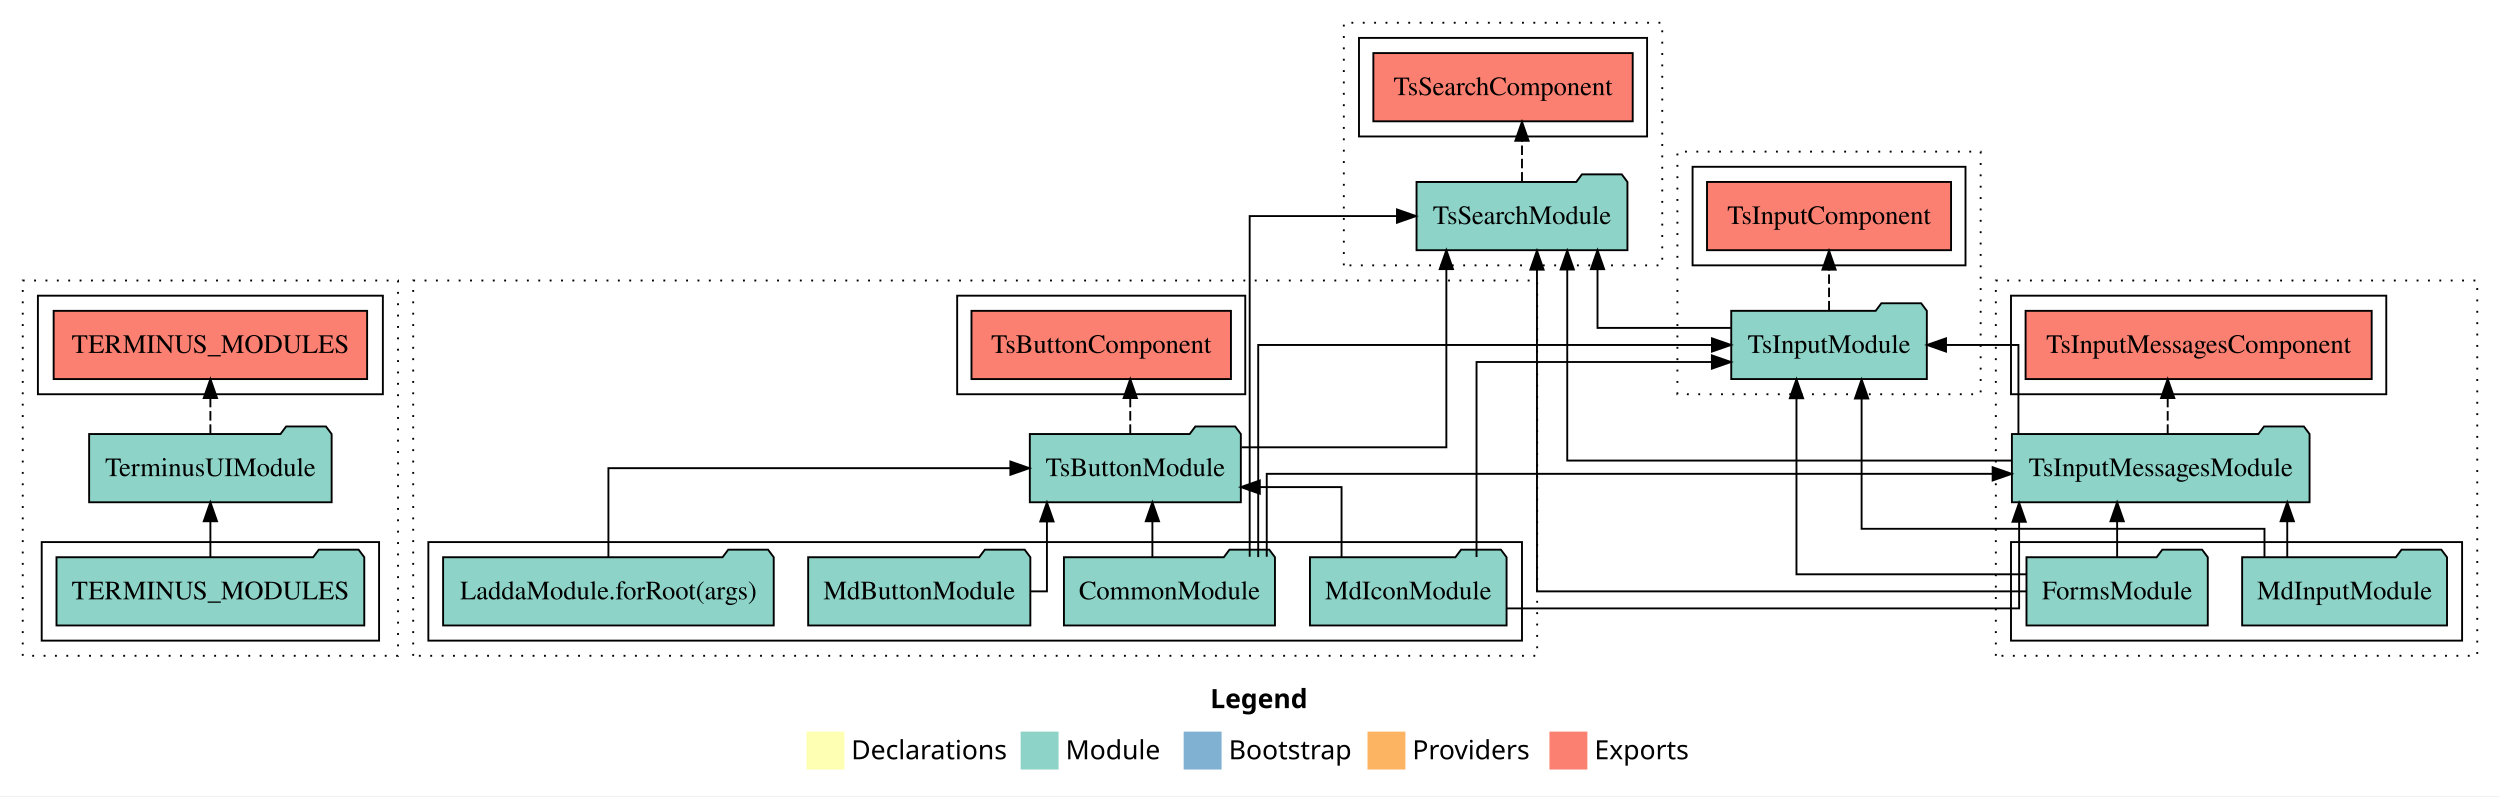
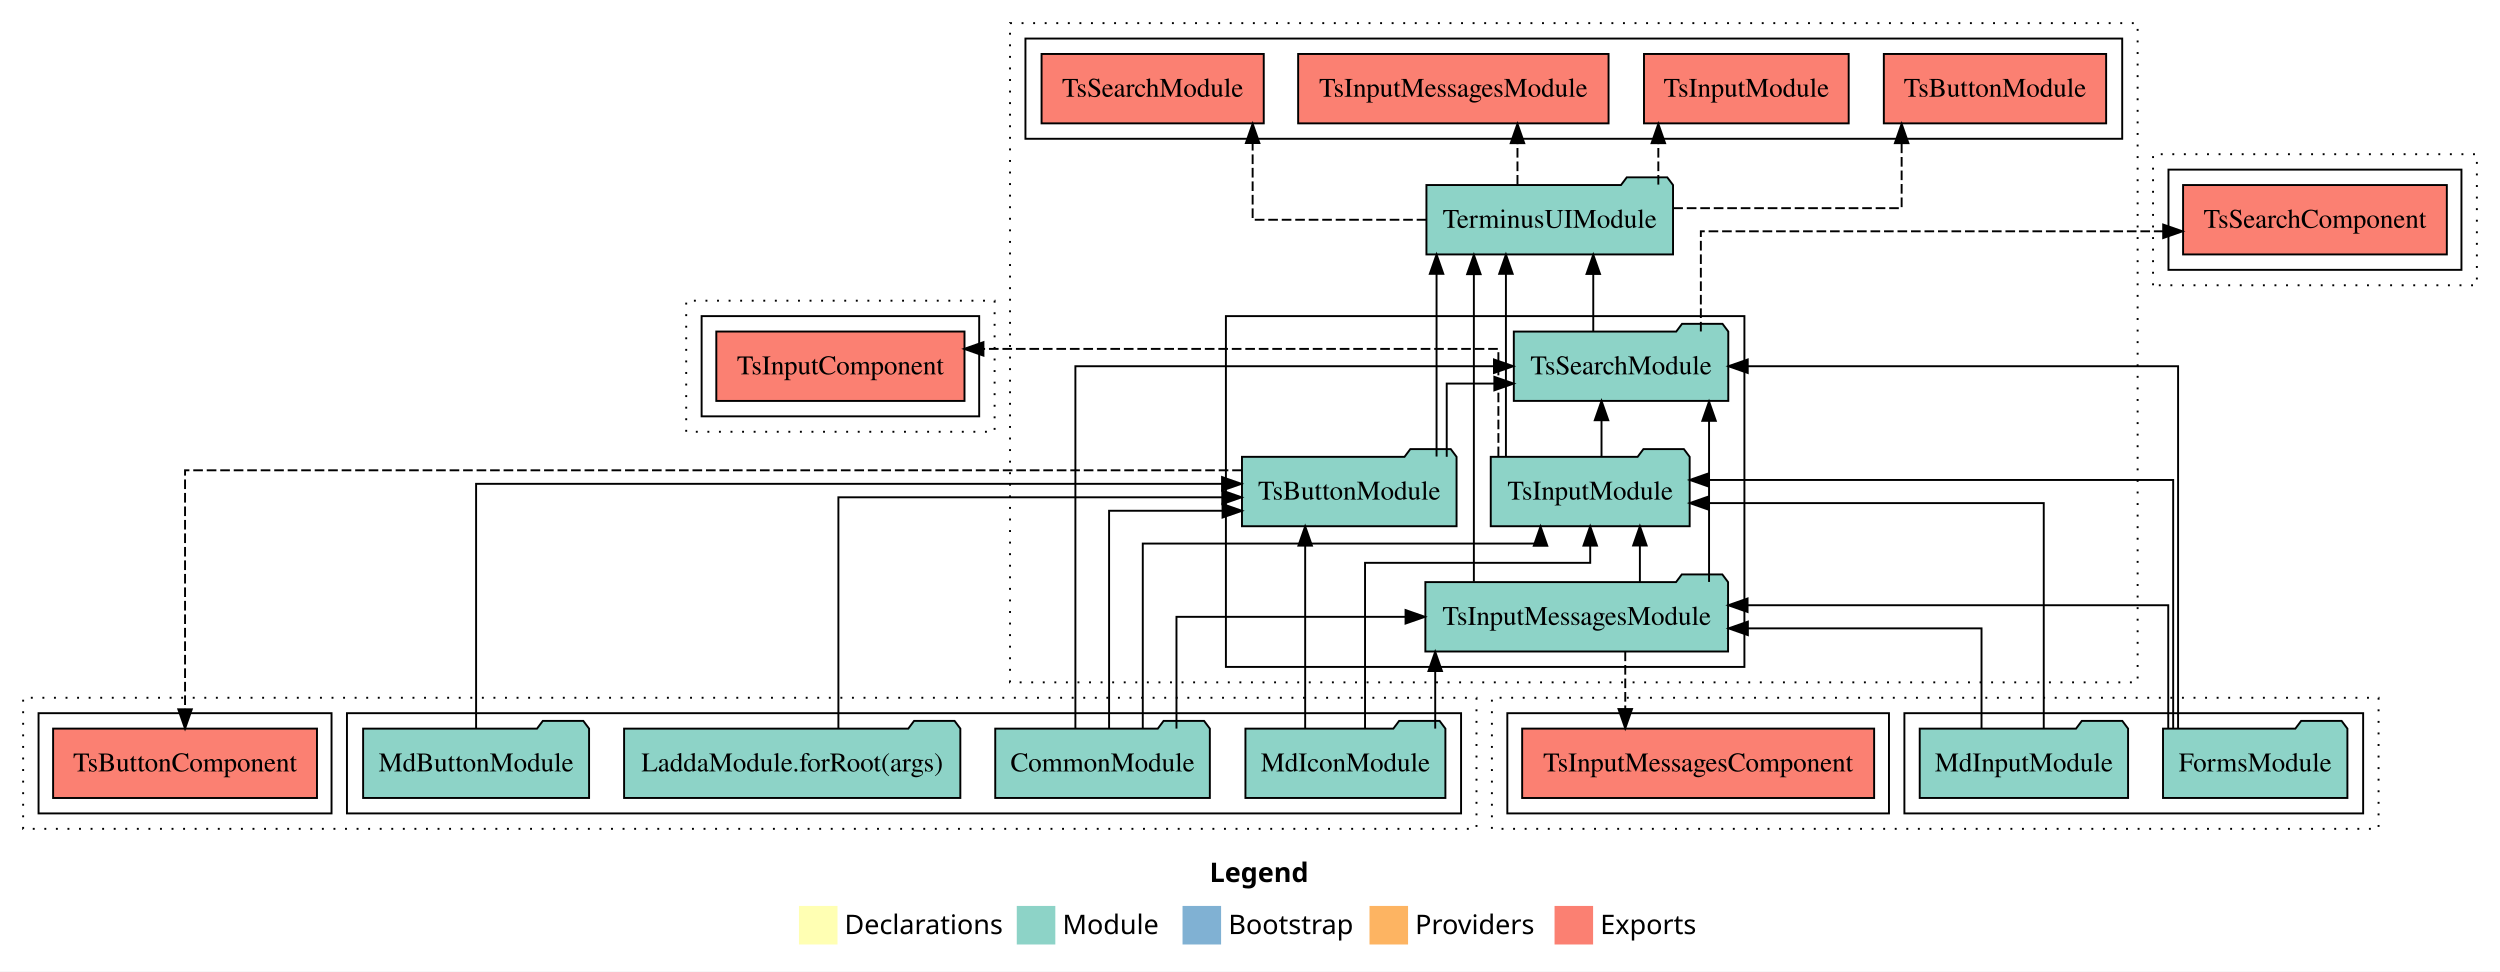
- <svg xmlns="http://www.w3.org/2000/svg" width="1319pt" height="420pt" viewBox="0.00 0.00 1319.00 420.00">
-   <g id="graph0" class="graph" transform="scale(1 1) rotate(0) translate(4 416)">
-     <polygon fill="#ffffff" stroke="transparent" points="-4,4 -4,-416 1315,-416 1315,4 -4,4" />
-     <text text-anchor="start" x="634.509" y="-42.4" font-family="sans-serif" font-weight="bold" font-size="14.00" fill="#000000">Legend</text>
-     <polygon fill="#ffffb3" stroke="transparent" points="421.5,-10 421.5,-30 441.5,-30 441.5,-10 421.5,-10" />
-     <text text-anchor="start" x="445.129" y="-15.4" font-family="sans-serif" font-size="14.00" fill="#000000">  Declarations</text>
-     <polygon fill="#8dd3c7" stroke="transparent" points="534.5,-10 534.5,-30 554.5,-30 554.5,-10 534.5,-10" />
-     <text text-anchor="start" x="558.225" y="-15.4" font-family="sans-serif" font-size="14.00" fill="#000000">  Module</text>
-     <polygon fill="#80b1d3" stroke="transparent" points="620.5,-10 620.5,-30 640.5,-30 640.5,-10 620.5,-10" />
-     <text text-anchor="start" x="644.281" y="-15.4" font-family="sans-serif" font-size="14.00" fill="#000000">  Bootstrap</text>
-     <polygon fill="#fdb462" stroke="transparent" points="717.5,-10 717.5,-30 737.5,-30 737.5,-10 717.5,-10" />
-     <text text-anchor="start" x="741.173" y="-15.4" font-family="sans-serif" font-size="14.00" fill="#000000">  Providers</text>
-     <polygon fill="#fb8072" stroke="transparent" points="813.5,-10 813.5,-30 833.5,-30 833.5,-10 813.5,-10" />
-     <text text-anchor="start" x="837.226" y="-15.4" font-family="sans-serif" font-size="14.00" fill="#000000">  Exports</text>
+ <svg xmlns="http://www.w3.org/2000/svg" width="1297pt" height="504pt" viewBox="0.00 0.00 1297.00 504.00">
+   <g id="graph0" class="graph" transform="scale(1 1) rotate(0) translate(4 500)">
+     <polygon fill="#ffffff" stroke="transparent" points="-4,4 -4,-500 1293,-500 1293,4 -4,4" />
+     <text text-anchor="start" x="623.509" y="-42.4" font-family="sans-serif" font-weight="bold" font-size="14.00" fill="#000000">Legend</text>
+     <polygon fill="#ffffb3" stroke="transparent" points="410.5,-10 410.5,-30 430.5,-30 430.5,-10 410.5,-10" />
+     <text text-anchor="start" x="434.129" y="-15.4" font-family="sans-serif" font-size="14.00" fill="#000000">  Declarations</text>
+     <polygon fill="#8dd3c7" stroke="transparent" points="523.5,-10 523.5,-30 543.5,-30 543.5,-10 523.5,-10" />
+     <text text-anchor="start" x="547.225" y="-15.4" font-family="sans-serif" font-size="14.00" fill="#000000">  Module</text>
+     <polygon fill="#80b1d3" stroke="transparent" points="609.5,-10 609.5,-30 629.5,-30 629.5,-10 609.5,-10" />
+     <text text-anchor="start" x="633.281" y="-15.4" font-family="sans-serif" font-size="14.00" fill="#000000">  Bootstrap</text>
+     <polygon fill="#fdb462" stroke="transparent" points="706.5,-10 706.5,-30 726.5,-30 726.5,-10 706.5,-10" />
+     <text text-anchor="start" x="730.173" y="-15.4" font-family="sans-serif" font-size="14.00" fill="#000000">  Providers</text>
+     <polygon fill="#fb8072" stroke="transparent" points="802.5,-10 802.5,-30 822.5,-30 822.5,-10 802.5,-10" />
+     <text text-anchor="start" x="826.226" y="-15.4" font-family="sans-serif" font-size="14.00" fill="#000000">  Exports</text>
    <g id="clust1" class="cluster">
-       <polygon fill="none" stroke="#000000" stroke-dasharray="1,5" points="8,-70 8,-268 206,-268 206,-70 8,-70" />
+       <polygon fill="none" stroke="#000000" stroke-dasharray="1,5" points="520,-146 520,-488 1105,-488 1105,-146 520,-146" />
    </g>
    <g id="clust3" class="cluster">
-       <polygon fill="none" stroke="#000000" points="18,-78 18,-130 196,-130 196,-78 18,-78" />
+       <polygon fill="none" stroke="#000000" points="632,-154 632,-336 901,-336 901,-154 632,-154" />
    </g>
    <g id="clust4" class="cluster">
-       <polygon fill="none" stroke="#000000" points="16,-208 16,-260 198,-260 198,-208 16,-208" />
+       <polygon fill="none" stroke="#000000" points="528,-428 528,-480 1097,-480 1097,-428 528,-428" />
    </g>
    <g id="clust7" class="cluster">
-       <polygon fill="none" stroke="#000000" stroke-dasharray="1,5" points="214,-70 214,-268 807,-268 807,-70 214,-70" />
+       <polygon fill="none" stroke="#000000" stroke-dasharray="1,5" points="8,-70 8,-138 762,-138 762,-70 8,-70" />
    </g>
    <g id="clust9" class="cluster">
-       <polygon fill="none" stroke="#000000" points="222,-78 222,-130 799,-130 799,-78 222,-78" />
+       <polygon fill="none" stroke="#000000" points="176,-78 176,-130 754,-130 754,-78 176,-78" />
    </g>
    <g id="clust10" class="cluster">
-       <polygon fill="none" stroke="#000000" points="501,-208 501,-260 653,-260 653,-208 501,-208" />
+       <polygon fill="none" stroke="#000000" points="16,-78 16,-130 168,-130 168,-78 16,-78" />
    </g>
    <g id="clust13" class="cluster">
-       <polygon fill="none" stroke="#000000" stroke-dasharray="1,5" points="1049,-70 1049,-268 1303,-268 1303,-70 1049,-70" />
+       <polygon fill="none" stroke="#000000" stroke-dasharray="1,5" points="770,-70 770,-138 1230,-138 1230,-70 770,-70" />
    </g>
    <g id="clust15" class="cluster">
-       <polygon fill="none" stroke="#000000" points="1057,-78 1057,-130 1295,-130 1295,-78 1057,-78" />
+       <polygon fill="none" stroke="#000000" points="984,-78 984,-130 1222,-130 1222,-78 984,-78" />
    </g>
    <g id="clust16" class="cluster">
-       <polygon fill="none" stroke="#000000" points="1057,-208 1057,-260 1255,-260 1255,-208 1057,-208" />
+       <polygon fill="none" stroke="#000000" points="778,-78 778,-130 976,-130 976,-78 778,-78" />
    </g>
    <g id="clust19" class="cluster">
-       <polygon fill="none" stroke="#000000" stroke-dasharray="1,5" points="881,-208 881,-336 1041,-336 1041,-208 881,-208" />
+       <polygon fill="none" stroke="#000000" stroke-dasharray="1,5" points="352,-276 352,-344 512,-344 512,-276 352,-276" />
    </g>
    <g id="clust22" class="cluster">
-       <polygon fill="none" stroke="#000000" points="889,-276 889,-328 1033,-328 1033,-276 889,-276" />
+       <polygon fill="none" stroke="#000000" points="360,-284 360,-336 504,-336 504,-284 360,-284" />
    </g>
    <g id="clust25" class="cluster">
-       <polygon fill="none" stroke="#000000" stroke-dasharray="1,5" points="705,-276 705,-404 873,-404 873,-276 705,-276" />
+       <polygon fill="none" stroke="#000000" stroke-dasharray="1,5" points="1113,-352 1113,-420 1281,-420 1281,-352 1113,-352" />
    </g>
    <g id="clust28" class="cluster">
-       <polygon fill="none" stroke="#000000" points="713,-344 713,-396 865,-396 865,-344 713,-344" />
+       <polygon fill="none" stroke="#000000" points="1121,-360 1121,-412 1273,-412 1273,-360 1121,-360" />
    </g>
    <g id="node1" class="node">
-       <polygon fill="#8dd3c7" stroke="#000000" points="188.195,-122 185.195,-126 164.195,-126 161.195,-122 25.805,-122 25.805,-86 188.195,-86 188.195,-122" />
-       <text text-anchor="middle" x="107" y="-99.8" font-family="Times,serif" font-size="14.00" fill="#000000">TERMINUS_MODULES</text>
+       <polygon fill="#8dd3c7" stroke="#000000" points="751.665,-263 748.665,-267 727.665,-267 724.665,-263 640.335,-263 640.335,-227 751.665,-227 751.665,-263" />
+       <text text-anchor="middle" x="696" y="-240.8" font-family="Times,serif" font-size="14.00" fill="#000000">TsButtonModule</text>
+     </g>
+     <g id="node4" class="node">
+       <polygon fill="#8dd3c7" stroke="#000000" points="892.635,-328 889.635,-332 868.635,-332 865.635,-328 781.365,-328 781.365,-292 892.635,-292 892.635,-328" />
+       <text text-anchor="middle" x="837" y="-305.8" font-family="Times,serif" font-size="14.00" fill="#000000">TsSearchModule</text>
+     </g>
+     <g id="edge29" class="edge">
+       <path fill="none" stroke="#000000" d="M746.56,-263.027C746.56,-279.398 746.56,-301 746.56,-301 746.56,-301 771.268,-301 771.268,-301" />
+       <polygon fill="#000000" stroke="#000000" points="771.268,-304.5 781.268,-301 771.268,-297.5 771.268,-304.5" />
+     </g>
+     <g id="node5" class="node">
+       <polygon fill="#8dd3c7" stroke="#000000" points="863.971,-404 860.971,-408 839.971,-408 836.971,-404 736.029,-404 736.029,-368 863.971,-368 863.971,-404" />
+       <text text-anchor="middle" x="800" y="-381.8" font-family="Times,serif" font-size="14.00" fill="#000000">TerminusUIModule</text>
+     </g>
+     <g id="edge1" class="edge">
+       <path fill="none" stroke="#000000" d="M741.287,-263.145C741.287,-263.145 741.287,-357.925 741.287,-357.925" />
+       <polygon fill="#000000" stroke="#000000" points="737.787,-357.925 741.287,-367.925 744.787,-357.925 737.787,-357.925" />
+     </g>
+     <g id="node14" class="node">
+       <polygon fill="#fb8072" stroke="#000000" points="160.447,-122 23.553,-122 23.553,-86 160.447,-86 160.447,-122" />
+       <text text-anchor="middle" x="92" y="-99.8" font-family="Times,serif" font-size="14.00" fill="#000000">TsButtonComponent </text>
+     </g>
+     <g id="edge13" class="edge">
+       <path fill="none" stroke="#000000" stroke-dasharray="5,2" d="M640.26,-256C490.734,-256 92,-256 92,-256 92,-256 92,-132.033 92,-132.033" />
+       <polygon fill="#000000" stroke="#000000" points="95.5,-132.033 92,-122.033 88.5,-132.033 95.5,-132.033" />
    </g>
    <g id="node2" class="node">
-       <polygon fill="#8dd3c7" stroke="#000000" points="170.971,-187 167.971,-191 146.971,-191 143.971,-187 43.029,-187 43.029,-151 170.971,-151 170.971,-187" />
-       <text text-anchor="middle" x="107" y="-164.8" font-family="Times,serif" font-size="14.00" fill="#000000">TerminusUIModule</text>
-     </g>
-     <g id="edge1" class="edge">
-       <path fill="none" stroke="#000000" d="M107,-122.106C107,-122.106 107,-140.991 107,-140.991" />
-       <polygon fill="#000000" stroke="#000000" points="103.5,-140.991 107,-150.991 110.5,-140.991 103.5,-140.991" />
+       <polygon fill="#8dd3c7" stroke="#000000" points="872.598,-263 869.598,-267 848.598,-267 845.598,-263 769.402,-263 769.402,-227 872.598,-227 872.598,-263" />
+       <text text-anchor="middle" x="821" y="-240.8" font-family="Times,serif" font-size="14.00" fill="#000000">TsInputModule</text>
+     </g>
+     <g id="edge28" class="edge">
+       <path fill="none" stroke="#000000" d="M826.866,-263.106C826.866,-263.106 826.866,-281.991 826.866,-281.991" />
+       <polygon fill="#000000" stroke="#000000" points="823.366,-281.991 826.866,-291.991 830.366,-281.991 823.366,-281.991" />
+     </g>
+     <g id="edge2" class="edge">
+       <path fill="none" stroke="#000000" d="M777.272,-263.145C777.272,-263.145 777.272,-357.925 777.272,-357.925" />
+       <polygon fill="#000000" stroke="#000000" points="773.772,-357.925 777.272,-367.925 780.772,-357.925 773.772,-357.925" />
+     </g>
+     <g id="node18" class="node">
+       <polygon fill="#fb8072" stroke="#000000" points="496.381,-328 367.619,-328 367.619,-292 496.381,-292 496.381,-328" />
+       <text text-anchor="middle" x="432" y="-305.8" font-family="Times,serif" font-size="14.00" fill="#000000">TsInputComponent </text>
+     </g>
+     <g id="edge24" class="edge">
+       <path fill="none" stroke="#000000" stroke-dasharray="5,2" d="M773.362,-263.292C773.362,-285.206 773.362,-319 773.362,-319 773.362,-319 506.207,-319 506.207,-319" />
+       <polygon fill="#000000" stroke="#000000" points="506.207,-315.5 496.207,-319 506.207,-322.5 506.207,-315.5" />
    </g>
    <g id="node3" class="node">
-       <polygon fill="#fb8072" stroke="#000000" points="189.695,-252 24.305,-252 24.305,-216 189.695,-216 189.695,-252" />
-       <text text-anchor="middle" x="107" y="-229.8" font-family="Times,serif" font-size="14.00" fill="#000000">TERMINUS_MODULES </text>
-     </g>
-     <g id="edge2" class="edge">
-       <path fill="none" stroke="#000000" stroke-dasharray="5,2" d="M107,-187.106C107,-187.106 107,-205.991 107,-205.991" />
-       <polygon fill="#000000" stroke="#000000" points="103.5,-205.991 107,-215.991 110.5,-205.991 103.5,-205.991" />
-     </g>
-     <g id="node4" class="node">
-       <polygon fill="#8dd3c7" stroke="#000000" points="668.668,-122 665.668,-126 644.668,-126 641.668,-122 557.332,-122 557.332,-86 668.668,-86 668.668,-122" />
-       <text text-anchor="middle" x="613" y="-99.8" font-family="Times,serif" font-size="14.00" fill="#000000">CommonModule</text>
+       <polygon fill="#8dd3c7" stroke="#000000" points="892.521,-198 889.521,-202 868.521,-202 865.521,-198 735.479,-198 735.479,-162 892.521,-162 892.521,-198" />
+       <text text-anchor="middle" x="814" y="-175.8" font-family="Times,serif" font-size="14.00" fill="#000000">TsInputMessagesModule</text>
+     </g>
+     <g id="edge23" class="edge">
+       <path fill="none" stroke="#000000" d="M846.775,-198.106C846.775,-198.106 846.775,-216.991 846.775,-216.991" />
+       <polygon fill="#000000" stroke="#000000" points="843.275,-216.991 846.775,-226.991 850.275,-216.991 843.275,-216.991" />
+     </g>
+     <g id="edge27" class="edge">
+       <path fill="none" stroke="#000000" d="M882.655,-198.076C882.655,-198.076 882.655,-281.659 882.655,-281.659" />
+       <polygon fill="#000000" stroke="#000000" points="879.155,-281.659 882.655,-291.659 886.155,-281.659 879.155,-281.659" />
+     </g>
+     <g id="edge3" class="edge">
+       <path fill="none" stroke="#000000" d="M760.642,-198.281C760.642,-198.281 760.642,-357.76 760.642,-357.76" />
+       <polygon fill="#000000" stroke="#000000" points="757.142,-357.76 760.642,-367.76 764.142,-357.76 757.142,-357.76" />
+     </g>
+     <g id="node17" class="node">
+       <polygon fill="#fb8072" stroke="#000000" points="968.303,-122 785.697,-122 785.697,-86 968.303,-86 968.303,-122" />
+       <text text-anchor="middle" x="877" y="-99.8" font-family="Times,serif" font-size="14.00" fill="#000000">TsInputMessagesComponent </text>
+     </g>
+     <g id="edge18" class="edge">
+       <path fill="none" stroke="#000000" stroke-dasharray="5,2" d="M839.179,-161.989C839.179,-161.989 839.179,-132.145 839.179,-132.145" />
+       <polygon fill="#000000" stroke="#000000" points="842.679,-132.145 839.179,-122.145 835.679,-132.145 842.679,-132.145" />
+     </g>
+     <g id="edge4" class="edge">
+       <path fill="none" stroke="#000000" d="M822.584,-328.011C822.584,-328.011 822.584,-357.855 822.584,-357.855" />
+       <polygon fill="#000000" stroke="#000000" points="819.084,-357.855 822.584,-367.855 826.084,-357.855 819.084,-357.855" />
+     </g>
+     <g id="node19" class="node">
+       <polygon fill="#fb8072" stroke="#000000" points="1265.417,-404 1128.583,-404 1128.583,-368 1265.417,-368 1265.417,-404" />
+       <text text-anchor="middle" x="1197" y="-381.8" font-family="Times,serif" font-size="14.00" fill="#000000">TsSearchComponent </text>
+     </g>
+     <g id="edge30" class="edge">
+       <path fill="none" stroke="#000000" stroke-dasharray="5,2" d="M878.401,-328.027C878.401,-348.767 878.401,-380 878.401,-380 878.401,-380 1118.261,-380 1118.261,-380" />
+       <polygon fill="#000000" stroke="#000000" points="1118.261,-383.5 1128.261,-380 1118.261,-376.5 1118.261,-383.5" />
+     </g>
+     <g id="node6" class="node">
+       <polygon fill="#fb8072" stroke="#000000" points="1088.665,-472 973.335,-472 973.335,-436 1088.665,-436 1088.665,-472" />
+       <text text-anchor="middle" x="1031" y="-449.8" font-family="Times,serif" font-size="14.00" fill="#000000">TsButtonModule </text>
+     </g>
+     <g id="edge5" class="edge">
+       <path fill="none" stroke="#000000" stroke-dasharray="5,2" d="M864.111,-392C916.718,-392 982.572,-392 982.572,-392 982.572,-392 982.572,-425.733 982.572,-425.733" />
+       <polygon fill="#000000" stroke="#000000" points="979.072,-425.733 982.572,-435.733 986.072,-425.733 979.072,-425.733" />
+     </g>
+     <g id="node7" class="node">
+       <polygon fill="#fb8072" stroke="#000000" points="955.099,-472 848.901,-472 848.901,-436 955.099,-436 955.099,-472" />
+       <text text-anchor="middle" x="902" y="-449.8" font-family="Times,serif" font-size="14.00" fill="#000000">TsInputModule </text>
+     </g>
+     <g id="edge6" class="edge">
+       <path fill="none" stroke="#000000" stroke-dasharray="5,2" d="M856.343,-404.223C856.343,-404.223 856.343,-425.727 856.343,-425.727" />
+       <polygon fill="#000000" stroke="#000000" points="852.843,-425.727 856.343,-435.727 859.843,-425.727 852.843,-425.727" />
    </g>
    <g id="node8" class="node">
-       <polygon fill="#8dd3c7" stroke="#000000" points="650.665,-187 647.665,-191 626.665,-191 623.665,-187 539.335,-187 539.335,-151 650.665,-151 650.665,-187" />
-       <text text-anchor="middle" x="595" y="-164.8" font-family="Times,serif" font-size="14.00" fill="#000000">TsButtonModule</text>
-     </g>
-     <g id="edge3" class="edge">
-       <path fill="none" stroke="#000000" d="M603.999,-122.106C603.999,-122.106 603.999,-140.991 603.999,-140.991" />
-       <polygon fill="#000000" stroke="#000000" points="600.499,-140.991 603.999,-150.991 607.499,-140.991 600.499,-140.991" />
+       <polygon fill="#fb8072" stroke="#000000" points="830.52,-472 669.48,-472 669.48,-436 830.52,-436 830.52,-472" />
+       <text text-anchor="middle" x="750" y="-449.8" font-family="Times,serif" font-size="14.00" fill="#000000">TsInputMessagesModule </text>
+     </g>
+     <g id="edge7" class="edge">
+       <path fill="none" stroke="#000000" stroke-dasharray="5,2" d="M783.262,-404.223C783.262,-404.223 783.262,-425.727 783.262,-425.727" />
+       <polygon fill="#000000" stroke="#000000" points="779.763,-425.727 783.262,-435.727 786.763,-425.727 779.763,-425.727" />
+     </g>
+     <g id="node9" class="node">
+       <polygon fill="#fb8072" stroke="#000000" points="651.634,-472 536.366,-472 536.366,-436 651.634,-436 651.634,-472" />
+       <text text-anchor="middle" x="594" y="-449.8" font-family="Times,serif" font-size="14.00" fill="#000000">TsSearchModule </text>
+     </g>
+     <g id="edge8" class="edge">
+       <path fill="none" stroke="#000000" stroke-dasharray="5,2" d="M735.973,-386C693.625,-386 645.867,-386 645.867,-386 645.867,-386 645.867,-425.777 645.867,-425.777" />
+       <polygon fill="#000000" stroke="#000000" points="642.367,-425.777 645.867,-435.777 649.367,-425.777 642.367,-425.777" />
+     </g>
+     <g id="node10" class="node">
+       <polygon fill="#8dd3c7" stroke="#000000" points="623.668,-122 620.668,-126 599.668,-126 596.668,-122 512.332,-122 512.332,-86 623.668,-86 623.668,-122" />
+       <text text-anchor="middle" x="568" y="-99.8" font-family="Times,serif" font-size="14.00" fill="#000000">CommonModule</text>
+     </g>
+     <g id="edge9" class="edge">
+       <path fill="none" stroke="#000000" d="M571.393,-122.215C571.393,-158.21 571.393,-235 571.393,-235 571.393,-235 630.257,-235 630.257,-235" />
+       <polygon fill="#000000" stroke="#000000" points="630.257,-238.5 640.257,-235 630.257,-231.5 630.257,-238.5" />
+     </g>
+     <g id="edge19" class="edge">
+       <path fill="none" stroke="#000000" d="M588.874,-122.064C588.874,-154.208 588.874,-218 588.874,-218 588.874,-218 795.226,-218 795.226,-218 795.226,-218 795.226,-218.884 795.226,-218.884" />
+       <polygon fill="#000000" stroke="#000000" points="791.726,-216.841 795.226,-226.841 798.726,-216.841 791.726,-216.841" />
+     </g>
+     <g id="edge14" class="edge">
+       <path fill="none" stroke="#000000" d="M606.354,-122.011C606.354,-144.485 606.354,-180 606.354,-180 606.354,-180 725.202,-180 725.202,-180" />
+       <polygon fill="#000000" stroke="#000000" points="725.202,-183.5 735.202,-180 725.202,-176.5 725.202,-183.5" />
+     </g>
+     <g id="edge25" class="edge">
+       <path fill="none" stroke="#000000" d="M553.913,-122.281C553.913,-172.697 553.913,-310 553.913,-310 553.913,-310 771.071,-310 771.071,-310" />
+       <polygon fill="#000000" stroke="#000000" points="771.071,-313.5 781.071,-310 771.071,-306.5 771.071,-313.5" />
+     </g>
+     <g id="node11" class="node">
+       <polygon fill="#8dd3c7" stroke="#000000" points="494.221,-122 491.221,-126 470.221,-126 467.221,-122 319.779,-122 319.779,-86 494.221,-86 494.221,-122" />
+       <text text-anchor="middle" x="407" y="-99.8" font-family="Times,serif" font-size="14.00" fill="#000000">LaddaModule.forRoot(args)</text>
+     </g>
+     <g id="edge10" class="edge">
+       <path fill="none" stroke="#000000" d="M430.96,-122.041C430.96,-159.448 430.96,-242 430.96,-242 430.96,-242 630.116,-242 630.116,-242" />
+       <polygon fill="#000000" stroke="#000000" points="630.116,-245.5 640.116,-242 630.116,-238.5 630.116,-245.5" />
    </g>
    <g id="node12" class="node">
-       <polygon fill="#8dd3c7" stroke="#000000" points="1214.521,-187 1211.521,-191 1190.521,-191 1187.521,-187 1057.479,-187 1057.479,-151 1214.521,-151 1214.521,-187" />
-       <text text-anchor="middle" x="1136" y="-164.8" font-family="Times,serif" font-size="14.00" fill="#000000">TsInputMessagesModule</text>
-     </g>
-     <g id="edge8" class="edge">
-       <path fill="none" stroke="#000000" d="M664.333,-122.267C664.333,-140.555 664.333,-166 664.333,-166 664.333,-166 1047.319,-166 1047.319,-166" />
-       <polygon fill="#000000" stroke="#000000" points="1047.319,-169.5 1057.319,-166 1047.319,-162.5 1047.319,-169.5" />
-     </g>
-     <g id="node14" class="node">
-       <polygon fill="#8dd3c7" stroke="#000000" points="1012.598,-252 1009.598,-256 988.598,-256 985.598,-252 909.402,-252 909.402,-216 1012.598,-216 1012.598,-252" />
-       <text text-anchor="middle" x="961" y="-229.8" font-family="Times,serif" font-size="14.00" fill="#000000">TsInputModule</text>
-     </g>
-     <g id="edge13" class="edge">
-       <path fill="none" stroke="#000000" d="M659.833,-122.076C659.833,-157.796 659.833,-234 659.833,-234 659.833,-234 899.228,-234 899.228,-234" />
-       <polygon fill="#000000" stroke="#000000" points="899.228,-237.5 909.228,-234 899.227,-230.5 899.228,-237.5" />
+       <polygon fill="#8dd3c7" stroke="#000000" points="301.612,-122 298.612,-126 277.612,-126 274.612,-122 184.388,-122 184.388,-86 301.612,-86 301.612,-122" />
+       <text text-anchor="middle" x="243" y="-99.8" font-family="Times,serif" font-size="14.00" fill="#000000">MdButtonModule</text>
+     </g>
+     <g id="edge11" class="edge">
+       <path fill="none" stroke="#000000" d="M243,-122.071C243,-160.941 243,-249 243,-249 243,-249 629.999,-249 629.999,-249" />
+       <polygon fill="#000000" stroke="#000000" points="629.999,-252.5 639.999,-249 629.999,-245.5 629.999,-252.5" />
+     </g>
+     <g id="node13" class="node">
+       <polygon fill="#8dd3c7" stroke="#000000" points="745.87,-122 742.87,-126 721.87,-126 718.87,-122 642.13,-122 642.13,-86 745.87,-86 745.87,-122" />
+       <text text-anchor="middle" x="694" y="-99.8" font-family="Times,serif" font-size="14.00" fill="#000000">MdIconModule</text>
+     </g>
+     <g id="edge12" class="edge">
+       <path fill="none" stroke="#000000" d="M673.123,-122.145C673.123,-122.145 673.123,-216.925 673.123,-216.925" />
+       <polygon fill="#000000" stroke="#000000" points="669.624,-216.925 673.123,-226.925 676.624,-216.925 669.624,-216.925" />
+     </g>
+     <g id="edge22" class="edge">
+       <path fill="none" stroke="#000000" d="M704.182,-122.115C704.182,-151.912 704.182,-208 704.182,-208 704.182,-208 821,-208 821,-208 821,-208 821,-216.934 821,-216.934" />
+       <polygon fill="#000000" stroke="#000000" points="817.5,-216.934 821,-226.934 824.5,-216.934 817.5,-216.934" />
+     </g>
+     <g id="edge17" class="edge">
+       <path fill="none" stroke="#000000" d="M740.587,-122.011C740.587,-122.011 740.587,-151.855 740.587,-151.855" />
+       <polygon fill="#000000" stroke="#000000" points="737.087,-151.855 740.587,-161.855 744.087,-151.855 737.087,-151.855" />
+     </g>
+     <g id="node15" class="node">
+       <polygon fill="#8dd3c7" stroke="#000000" points="1213.829,-122 1210.829,-126 1189.829,-126 1186.829,-122 1118.171,-122 1118.171,-86 1213.829,-86 1213.829,-122" />
+       <text text-anchor="middle" x="1166" y="-99.8" font-family="Times,serif" font-size="14.00" fill="#000000">FormsModule</text>
+     </g>
+     <g id="edge20" class="edge">
+       <path fill="none" stroke="#000000" d="M1123.439,-122.025C1123.439,-161.278 1123.439,-251 1123.439,-251 1123.439,-251 882.647,-251 882.647,-251" />
+       <polygon fill="#000000" stroke="#000000" points="882.648,-247.5 872.647,-251 882.647,-254.5 882.648,-247.5" />
+     </g>
+     <g id="edge15" class="edge">
+       <path fill="none" stroke="#000000" d="M1120.887,-122.198C1120.887,-146.356 1120.887,-186 1120.887,-186 1120.887,-186 902.633,-186 902.633,-186" />
+       <polygon fill="#000000" stroke="#000000" points="902.633,-182.5 892.633,-186 902.633,-189.5 902.633,-182.5" />
+     </g>
+     <g id="edge26" class="edge">
+       <path fill="none" stroke="#000000" d="M1125.99,-122.281C1125.99,-172.697 1125.99,-310 1125.99,-310 1125.99,-310 902.72,-310 902.72,-310" />
+       <polygon fill="#000000" stroke="#000000" points="902.72,-306.5 892.72,-310 902.72,-313.5 902.72,-306.5" />
    </g>
    <g id="node16" class="node">
-       <polygon fill="#8dd3c7" stroke="#000000" points="854.635,-320 851.635,-324 830.635,-324 827.635,-320 743.365,-320 743.365,-284 854.635,-284 854.635,-320" />
-       <text text-anchor="middle" x="799" y="-297.8" font-family="Times,serif" font-size="14.00" fill="#000000">TsSearchModule</text>
-     </g>
-     <g id="edge19" class="edge">
-       <path fill="none" stroke="#000000" d="M655.333,-122.272C655.333,-171.289 655.333,-302 655.333,-302 655.333,-302 733.043,-302 733.043,-302" />
-       <polygon fill="#000000" stroke="#000000" points="733.043,-305.5 743.043,-302 733.043,-298.5 733.043,-305.5" />
-     </g>
-     <g id="node5" class="node">
-       <polygon fill="#8dd3c7" stroke="#000000" points="404.221,-122 401.221,-126 380.221,-126 377.221,-122 229.779,-122 229.779,-86 404.221,-86 404.221,-122" />
-       <text text-anchor="middle" x="317" y="-99.8" font-family="Times,serif" font-size="14.00" fill="#000000">LaddaModule.forRoot(args)</text>
-     </g>
-     <g id="edge4" class="edge">
-       <path fill="none" stroke="#000000" d="M317,-122.106C317,-141.339 317,-169 317,-169 317,-169 529.077,-169 529.077,-169" />
-       <polygon fill="#000000" stroke="#000000" points="529.077,-172.5 539.077,-169 529.077,-165.5 529.077,-172.5" />
-     </g>
-     <g id="node6" class="node">
-       <polygon fill="#8dd3c7" stroke="#000000" points="539.612,-122 536.612,-126 515.612,-126 512.612,-122 422.388,-122 422.388,-86 539.612,-86 539.612,-122" />
-       <text text-anchor="middle" x="481" y="-99.8" font-family="Times,serif" font-size="14.00" fill="#000000">MdButtonModule</text>
-     </g>
-     <g id="edge5" class="edge">
-       <path fill="none" stroke="#000000" d="M539.83,-104C545.022,-104 548.361,-104 548.361,-104 548.361,-104 548.361,-140.894 548.361,-140.894" />
-       <polygon fill="#000000" stroke="#000000" points="544.861,-140.894 548.361,-150.894 551.861,-140.894 544.861,-140.894" />
-     </g>
-     <g id="node7" class="node">
-       <polygon fill="#8dd3c7" stroke="#000000" points="790.87,-122 787.87,-126 766.87,-126 763.87,-122 687.13,-122 687.13,-86 790.87,-86 790.87,-122" />
-       <text text-anchor="middle" x="739" y="-99.8" font-family="Times,serif" font-size="14.00" fill="#000000">MdIconModule</text>
-     </g>
-     <g id="edge6" class="edge">
-       <path fill="none" stroke="#000000" d="M703.803,-122.009C703.803,-138.049 703.803,-159 703.803,-159 703.803,-159 660.677,-159 660.677,-159" />
-       <polygon fill="#000000" stroke="#000000" points="660.677,-155.5 650.677,-159 660.677,-162.5 660.677,-155.5" />
-     </g>
-     <g id="edge11" class="edge">
-       <path fill="none" stroke="#000000" d="M791.139,-95C882.354,-95 1061.288,-95 1061.288,-95 1061.288,-95 1061.288,-140.708 1061.288,-140.708" />
-       <polygon fill="#000000" stroke="#000000" points="1057.788,-140.708 1061.288,-150.708 1064.788,-140.708 1057.788,-140.708" />
+       <polygon fill="#8dd3c7" stroke="#000000" points="1100.046,-122 1097.046,-126 1076.046,-126 1073.046,-122 991.953,-122 991.953,-86 1100.046,-86 1100.046,-122" />
+       <text text-anchor="middle" x="1046" y="-99.8" font-family="Times,serif" font-size="14.00" fill="#000000">MdInputModule</text>
+     </g>
+     <g id="edge21" class="edge">
+       <path fill="none" stroke="#000000" d="M1056.297,-122.207C1056.297,-159.056 1056.297,-239 1056.297,-239 1056.297,-239 882.637,-239 882.637,-239" />
+       <polygon fill="#000000" stroke="#000000" points="882.637,-235.5 872.637,-239 882.637,-242.5 882.637,-235.5" />
    </g>
    <g id="edge16" class="edge">
-       <path fill="none" stroke="#000000" d="M775.018,-122.115C775.018,-155.87 775.018,-225 775.018,-225 775.018,-225 899.193,-225 899.193,-225" />
-       <polygon fill="#000000" stroke="#000000" points="899.193,-228.5 909.193,-225 899.193,-221.5 899.193,-228.5" />
-     </g>
-     <g id="node9" class="node">
-       <polygon fill="#fb8072" stroke="#000000" points="645.447,-252 508.553,-252 508.553,-216 645.447,-216 645.447,-252" />
-       <text text-anchor="middle" x="577" y="-229.8" font-family="Times,serif" font-size="14.00" fill="#000000">TsButtonComponent </text>
-     </g>
-     <g id="edge7" class="edge">
-       <path fill="none" stroke="#000000" stroke-dasharray="5,2" d="M592.321,-187.106C592.321,-187.106 592.321,-205.991 592.321,-205.991" />
-       <polygon fill="#000000" stroke="#000000" points="588.821,-205.991 592.321,-215.991 595.821,-205.991 588.821,-205.991" />
-     </g>
-     <g id="edge23" class="edge">
-       <path fill="none" stroke="#000000" d="M651.015,-180C698.554,-180 759.1,-180 759.1,-180 759.1,-180 759.1,-273.998 759.1,-273.998" />
-       <polygon fill="#000000" stroke="#000000" points="755.6,-273.998 759.1,-283.998 762.6,-273.998 755.6,-273.998" />
-     </g>
-     <g id="node10" class="node">
-       <polygon fill="#8dd3c7" stroke="#000000" points="1160.829,-122 1157.829,-126 1136.829,-126 1133.829,-122 1065.171,-122 1065.171,-86 1160.829,-86 1160.829,-122" />
-       <text text-anchor="middle" x="1113" y="-99.8" font-family="Times,serif" font-size="14.00" fill="#000000">FormsModule</text>
-     </g>
-     <g id="edge9" class="edge">
-       <path fill="none" stroke="#000000" d="M1113,-122.106C1113,-122.106 1113,-140.991 1113,-140.991" />
-       <polygon fill="#000000" stroke="#000000" points="1109.5,-140.991 1113,-150.991 1116.5,-140.991 1109.5,-140.991" />
-     </g>
-     <g id="edge14" class="edge">
-       <path fill="none" stroke="#000000" d="M1064.972,-113C1014.954,-113 943.817,-113 943.817,-113 943.817,-113 943.817,-205.885 943.817,-205.885" />
-       <polygon fill="#000000" stroke="#000000" points="940.317,-205.885 943.817,-215.885 947.317,-205.885 940.317,-205.885" />
-     </g>
-     <g id="edge20" class="edge">
-       <path fill="none" stroke="#000000" d="M1065.173,-104C979.084,-104 806.905,-104 806.905,-104 806.905,-104 806.905,-273.728 806.905,-273.728" />
-       <polygon fill="#000000" stroke="#000000" points="803.405,-273.728 806.905,-283.728 810.405,-273.728 803.405,-273.728" />
-     </g>
-     <g id="node11" class="node">
-       <polygon fill="#8dd3c7" stroke="#000000" points="1287.046,-122 1284.046,-126 1263.046,-126 1260.046,-122 1178.954,-122 1178.954,-86 1287.046,-86 1287.046,-122" />
-       <text text-anchor="middle" x="1233" y="-99.8" font-family="Times,serif" font-size="14.00" fill="#000000">MdInputModule</text>
-     </g>
-     <g id="edge10" class="edge">
-       <path fill="none" stroke="#000000" d="M1202.749,-122.106C1202.749,-122.106 1202.749,-140.991 1202.749,-140.991" />
-       <polygon fill="#000000" stroke="#000000" points="1199.249,-140.991 1202.749,-150.991 1206.249,-140.991 1199.249,-140.991" />
-     </g>
-     <g id="edge15" class="edge">
-       <path fill="none" stroke="#000000" d="M1190.738,-122.045C1190.738,-129.749 1190.738,-137 1190.738,-137 1190.738,-137 978.183,-137 978.183,-137 978.183,-137 978.183,-205.755 978.183,-205.755" />
-       <polygon fill="#000000" stroke="#000000" points="974.683,-205.755 978.183,-215.755 981.683,-205.755 974.683,-205.755" />
-     </g>
-     <g id="node13" class="node">
-       <polygon fill="#fb8072" stroke="#000000" points="1247.303,-252 1064.697,-252 1064.697,-216 1247.303,-216 1247.303,-252" />
-       <text text-anchor="middle" x="1156" y="-229.8" font-family="Times,serif" font-size="14.00" fill="#000000">TsInputMessagesComponent </text>
-     </g>
-     <g id="edge12" class="edge">
-       <path fill="none" stroke="#000000" stroke-dasharray="5,2" d="M1139.679,-187.106C1139.679,-187.106 1139.679,-205.991 1139.679,-205.991" />
-       <polygon fill="#000000" stroke="#000000" points="1136.179,-205.991 1139.679,-215.991 1143.179,-205.991 1136.179,-205.991" />
-     </g>
-     <g id="edge17" class="edge">
-       <path fill="none" stroke="#000000" d="M1060.919,-187.106C1060.919,-206.339 1060.919,-234 1060.919,-234 1060.919,-234 1022.716,-234 1022.716,-234" />
-       <polygon fill="#000000" stroke="#000000" points="1022.716,-230.5 1012.716,-234 1022.716,-237.5 1022.716,-230.5" />
-     </g>
-     <g id="edge21" class="edge">
-       <path fill="none" stroke="#000000" d="M1057.39,-173C964.636,-173 822.876,-173 822.876,-173 822.876,-173 822.876,-273.791 822.876,-273.791" />
-       <polygon fill="#000000" stroke="#000000" points="819.376,-273.791 822.876,-283.791 826.376,-273.791 819.376,-273.791" />
-     </g>
-     <g id="node15" class="node">
-       <polygon fill="#fb8072" stroke="#000000" points="1025.381,-320 896.619,-320 896.619,-284 1025.381,-284 1025.381,-320" />
-       <text text-anchor="middle" x="961" y="-297.8" font-family="Times,serif" font-size="14.00" fill="#000000">TsInputComponent </text>
-     </g>
-     <g id="edge18" class="edge">
-       <path fill="none" stroke="#000000" stroke-dasharray="5,2" d="M961,-252.223C961,-252.223 961,-273.727 961,-273.727" />
-       <polygon fill="#000000" stroke="#000000" points="957.5,-273.727 961,-283.727 964.5,-273.727 957.5,-273.727" />
-     </g>
-     <g id="edge22" class="edge">
-       <path fill="none" stroke="#000000" d="M909.196,-243C875.903,-243 838.846,-243 838.846,-243 838.846,-243 838.846,-273.978 838.846,-273.978" />
-       <polygon fill="#000000" stroke="#000000" points="835.346,-273.977 838.846,-283.978 842.346,-273.978 835.346,-273.977" />
-     </g>
-     <g id="node17" class="node">
-       <polygon fill="#fb8072" stroke="#000000" points="857.417,-388 720.583,-388 720.583,-352 857.417,-352 857.417,-388" />
-       <text text-anchor="middle" x="789" y="-365.8" font-family="Times,serif" font-size="14.00" fill="#000000">TsSearchComponent </text>
-     </g>
-     <g id="edge24" class="edge">
-       <path fill="none" stroke="#000000" stroke-dasharray="5,2" d="M799,-320.223C799,-320.223 799,-341.727 799,-341.727" />
-       <polygon fill="#000000" stroke="#000000" points="795.5,-341.727 799,-351.727 802.5,-341.727 795.5,-341.727" />
+       <path fill="none" stroke="#000000" d="M1024.012,-122.027C1024.012,-142.767 1024.012,-174 1024.012,-174 1024.012,-174 902.798,-174 902.798,-174" />
+       <polygon fill="#000000" stroke="#000000" points="902.798,-170.5 892.798,-174 902.798,-177.5 902.798,-170.5" />
    </g>
  </g>
</svg>
